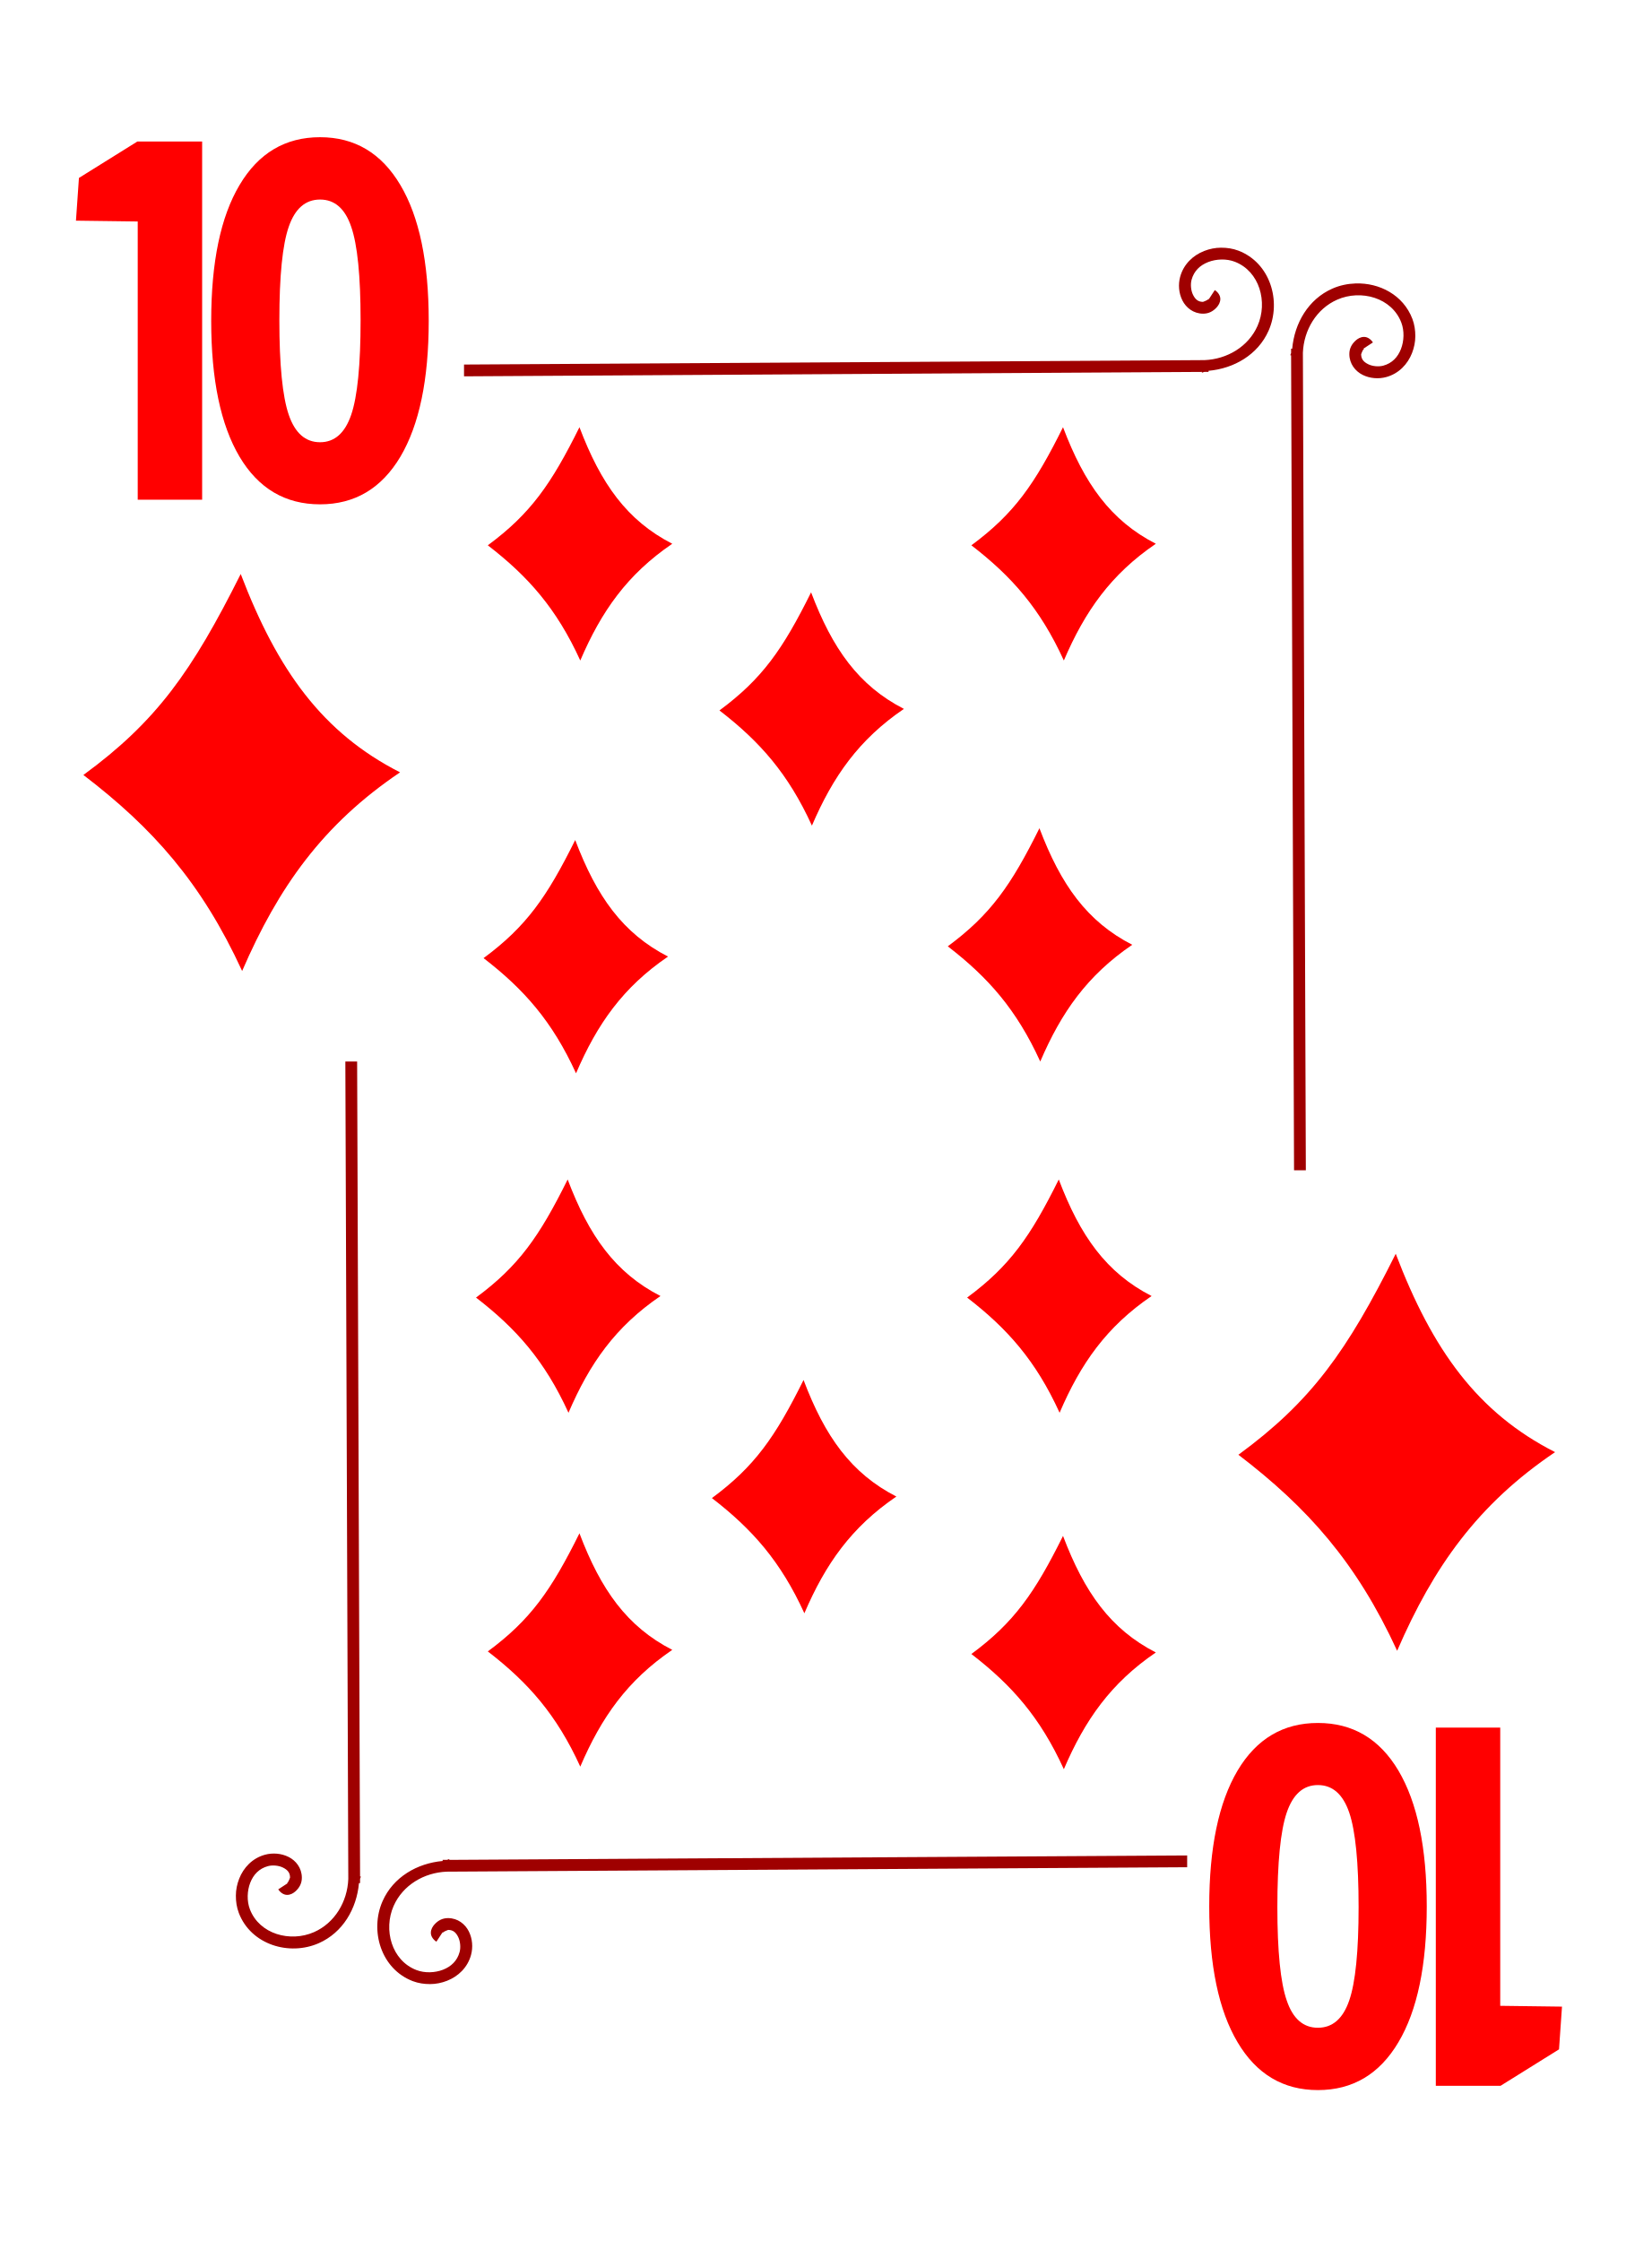
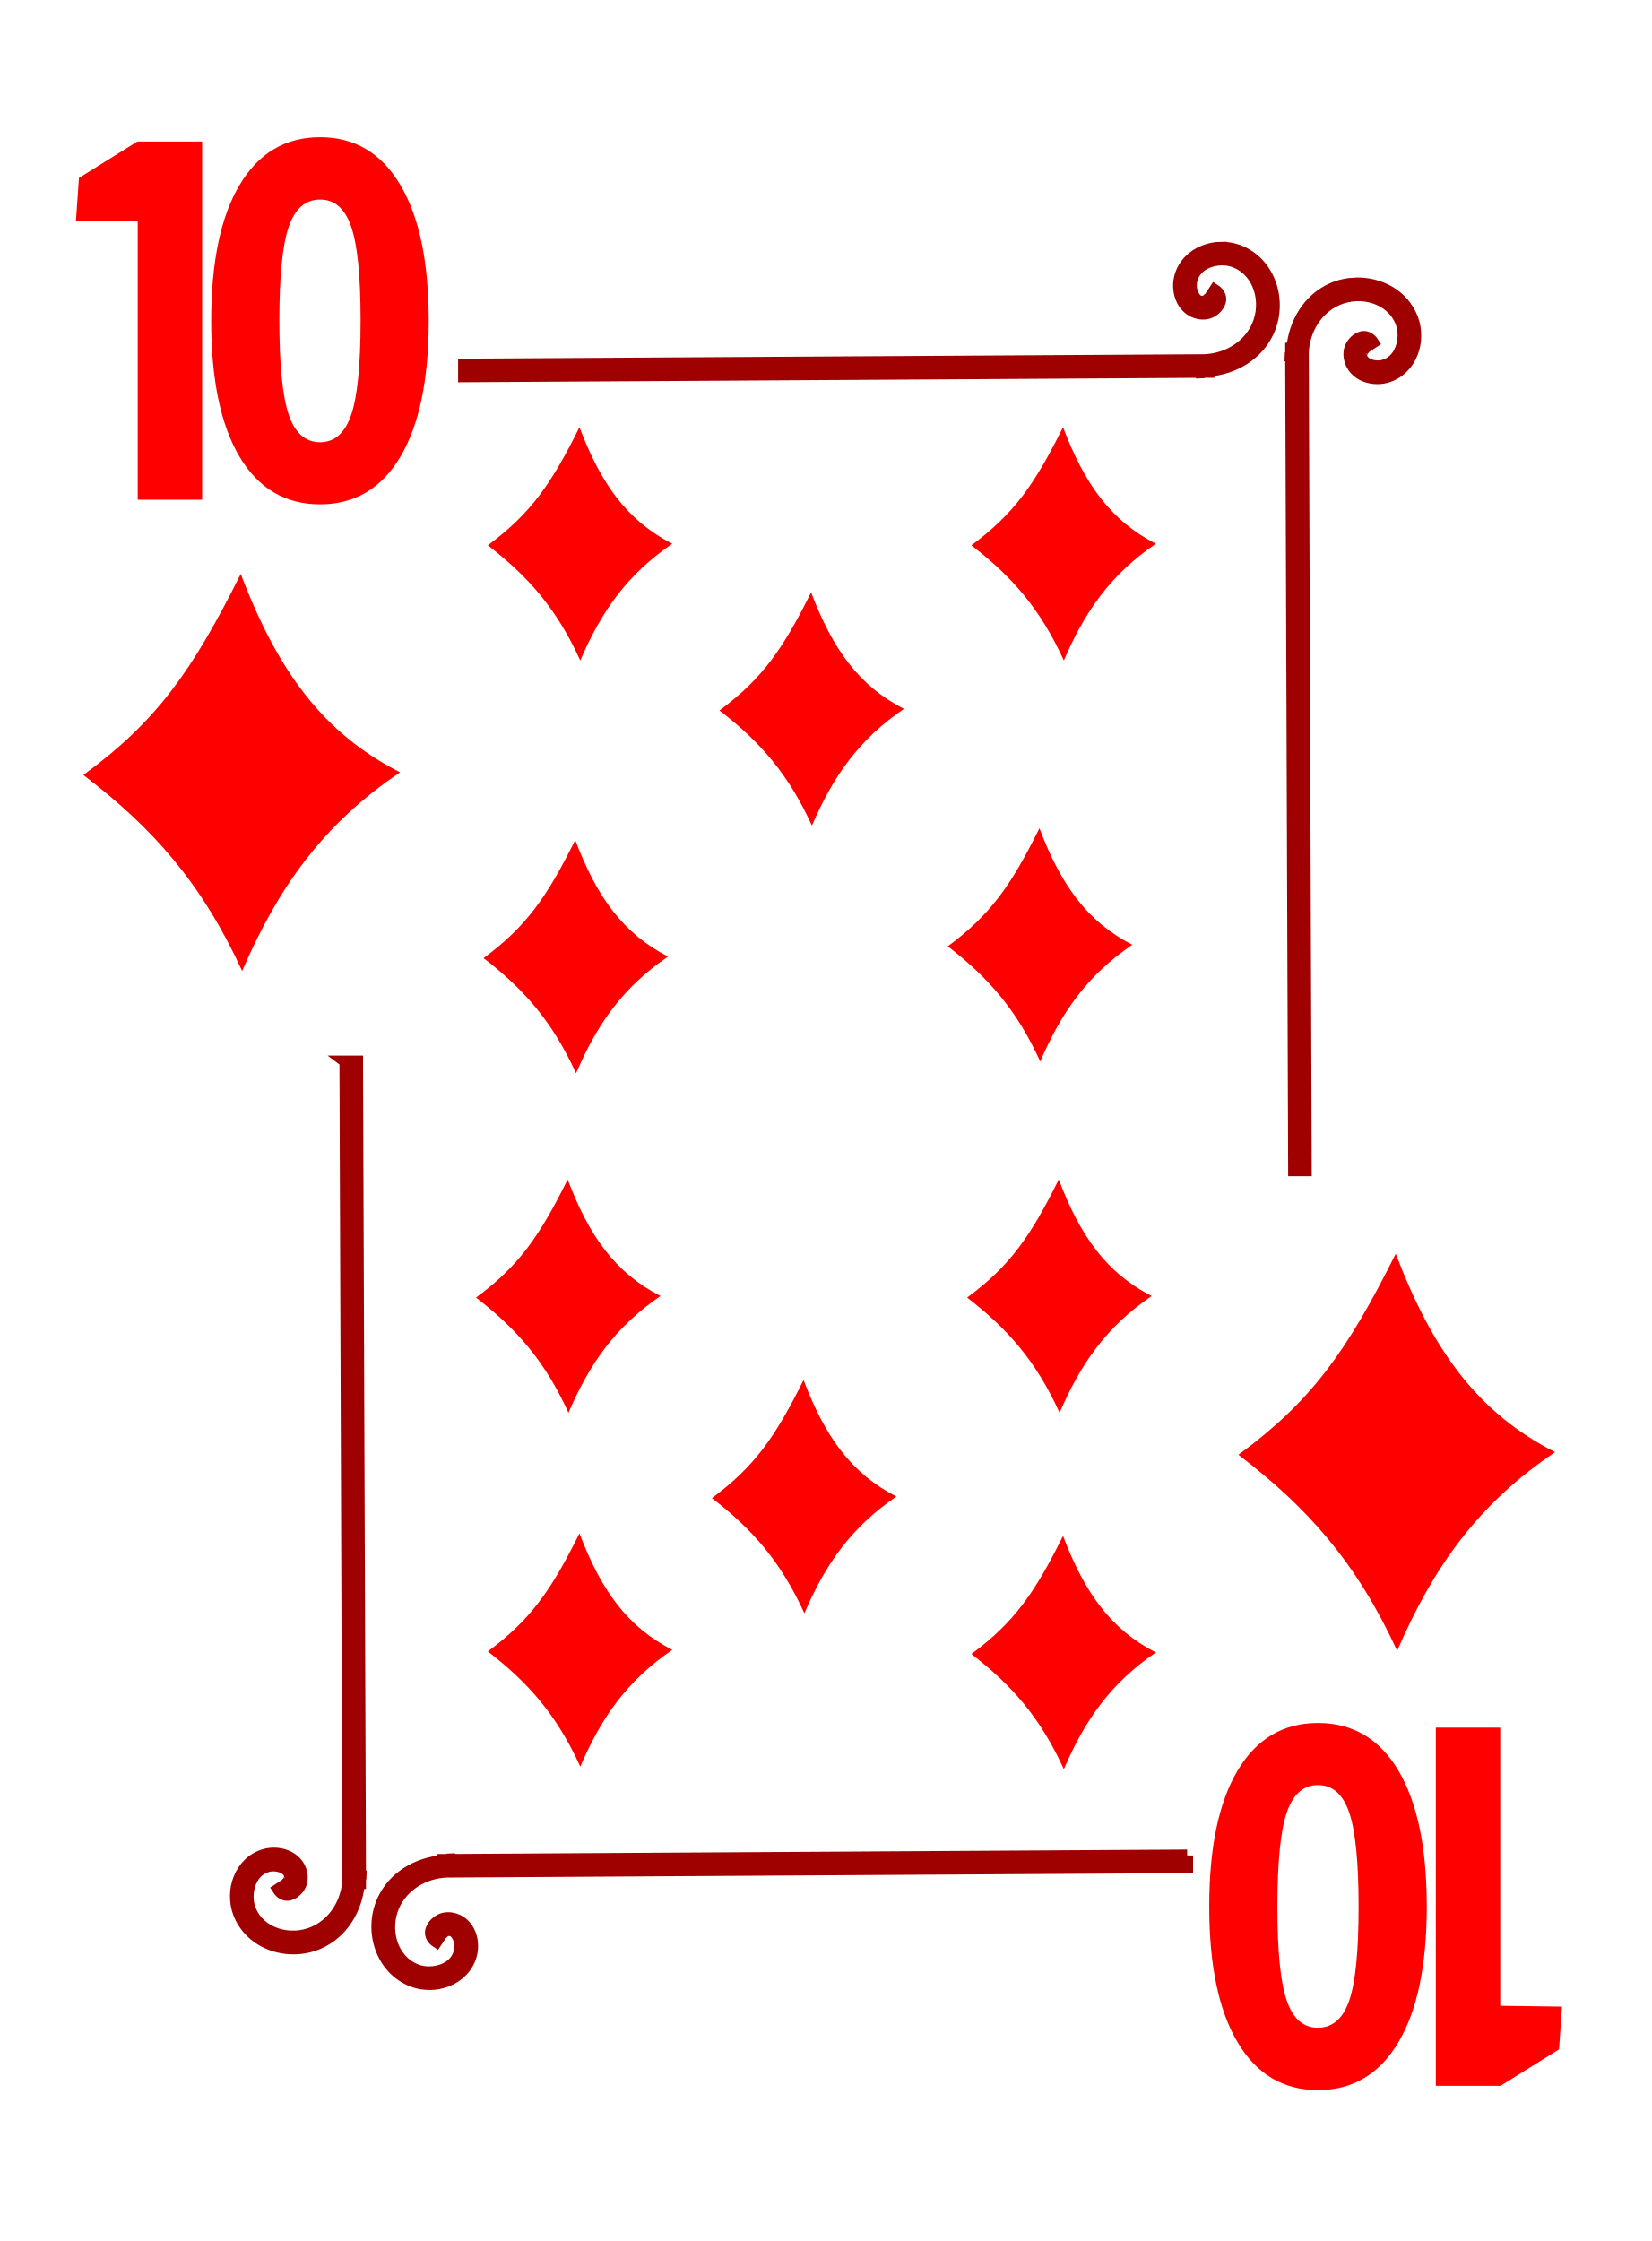
<svg xmlns="http://www.w3.org/2000/svg" viewBox="0 0 140 190">
-   <path d="m103.531,21c-.497.002-.973.099-1.438.281-.93.364-1.738,1.111-2.031,2.188-.176.645-.123,1.381.188,2s.932,1.119 1.75,1.125c.476.003.85-.196 1.156-.531 .153-.168.313-.416.312-.719s-.21-.583-.469-.75l-.531.812c.07.045 0-.005 0-.062s.017-.022-.031.031c-.097.106-.455.219-.438.219-.423-.003-.655-.217-.844-.594s-.227-.905-.125-1.281c.204-.751.718-1.231 1.406-1.5s1.552-.298 2.25-.031c2.116.808 2.825,3.429 1.938,5.438-.779,1.764-2.581,2.83-4.5,2.906l-62.781.375v1l62.562-.375v.062c.078 0.0.141-.06.219-.062h.344v-.094c2.163-.194 4.191-1.362 5.094-3.406 1.101-2.492.143-5.748-2.562-6.781-.472-.18-.971-.252-1.469-.25zm11.406,3.031c-.672.023-1.346.162-1.969.438-2.044.903-3.212,2.93-3.406,5.094h-.094v.344c-.003.078-.063.141-.062.219h.062l.25,69.094h1l-.25-69.312c.077-1.919 1.142-3.721 2.906-4.5 2.008-.887 4.63-.178 5.438,1.938 .266.698.238,1.562-.031,2.25s-.749,1.202-1.5,1.406c-.376.102-.905.064-1.281-.125s-.591-.421-.594-.844c0.0.017.113-.341.219-.438 .053-.048.089-.031.031-.031s-.108-.07-.062,0l.812-.531c-.167-.259-.447-.468-.75-.469s-.551.159-.719.312c-.335.306-.535.681-.531,1.156 .006.818.506,1.44 1.125,1.75s1.355.363 2,.188c1.076-.293 1.824-1.101 2.188-2.031 .182-.465.279-.94.281-1.438s-.07-.996-.25-1.469c-.775-2.029-2.797-3.068-4.812-3zm-85.656,65.969 .25,69.312c-.077,1.919-1.142,3.721-2.906,4.5-2.008.887-4.63.178-5.438-1.938-.266-.698-.238-1.562.031-2.25s.749-1.202 1.5-1.406c.376-.102.905-.064 1.281.125s.591.421.594.844c-0-.017-.113.341-.219.438-.053.048-.089.031-.031.031s.108.07.062,0l-.812.531c.167.259.447.468.75.469s.551-.159.719-.312c.335-.306.535-.681.531-1.156-.006-.818-.506-1.44-1.125-1.75s-1.355-.363-2-.188c-1.076.293-1.824,1.101-2.188,2.031-.182.465-.279.94-.281,1.438s.07.996.25,1.469c1.033,2.706 4.289,3.663 6.781,2.562 2.044-.903 3.212-2.93 3.406-5.094h.094v-.344c.003-.078.063-.141.062-.219h-.062l-.25-69.094h-1zm71.375,67.312-62.562.375v-.062c-.078-0-.141.06-.219.062h-.344v.094c-2.163.194-4.191,1.362-5.094,3.406-1.101,2.492-.143,5.748 2.562,6.781 .472.18.971.252 1.469.25s.973-.099 1.438-.281c.93-.364 1.738-1.111 2.031-2.188 .176-.645.123-1.381-.188-2s-.932-1.119-1.75-1.125c-.476-.003-.85.196-1.156.531-.153.168-.313.416-.312.719s.21.583.469.75l.531-.812c-.07-.045-0.0.005 0,.062s-.017.022.031-.031c.097-.106.455-.219.438-.219 .423.003.655.217.844.594s.227.905.125,1.281c-.204.751-.718,1.231-1.406,1.5s-1.552.298-2.25.031c-2.116-.808-2.825-3.429-1.938-5.438 .779-1.764 2.581-2.83 4.5-2.906l62.781-.375v-1z" fill="#9f0000" fill-rule="evenodd" />
+   <path d="m103.531,21c-.497.002-.973.099-1.438.281-.93.364-1.738,1.111-2.031,2.188-.176.645-.123,1.381.188,2s.932,1.119 1.75,1.125c.476.003.85-.196 1.156-.531 .153-.168.313-.416.312-.719s-.21-.583-.469-.75l-.531.812c.07.045 0-.005 0-.062s.017-.022-.031.031c-.097.106-.455.219-.438.219-.423-.003-.655-.217-.844-.594s-.227-.905-.125-1.281c.204-.751.718-1.231 1.406-1.5s1.552-.298 2.25-.031c2.116.808 2.825,3.429 1.938,5.438-.779,1.764-2.581,2.83-4.5,2.906l-62.781.375v1l62.562-.375v.062c.078 0.0.141-.06.219-.062h.344v-.094c2.163-.194 4.191-1.362 5.094-3.406 1.101-2.492.143-5.748-2.562-6.781-.472-.18-.971-.252-1.469-.25zm11.406,3.031c-.672.023-1.346.162-1.969.438-2.044.903-3.212,2.93-3.406,5.094h-.094v.344c-.003.078-.063.141-.062.219h.062l.25,69.094h1l-.25-69.312c.077-1.919 1.142-3.721 2.906-4.5 2.008-.887 4.63-.178 5.438,1.938 .266.698.238,1.562-.031,2.25s-.749,1.202-1.5,1.406c-.376.102-.905.064-1.281-.125s-.591-.421-.594-.844c0.0.017.113-.341.219-.438 .053-.048.089-.031.031-.031s-.108-.07-.062,0l.812-.531c-.167-.259-.447-.468-.75-.469s-.551.159-.719.312c-.335.306-.535.681-.531,1.156 .006.818.506,1.44 1.125,1.75s1.355.363 2,.188c1.076-.293 1.824-1.101 2.188-2.031 .182-.465.279-.94.281-1.438s-.07-.996-.25-1.469c-.775-2.029-2.797-3.068-4.812-3zm-85.656,65.969 .25,69.312c-.077,1.919-1.142,3.721-2.906,4.5-2.008.887-4.63.178-5.438-1.938-.266-.698-.238-1.562.031-2.25s.749-1.202 1.5-1.406c.376-.102.905-.064 1.281.125s.591.421.594.844c-0-.017-.113.341-.219.438-.053.048-.089.031-.031.031s.108.07.062,0l-.812.531c.167.259.447.468.75.469s.551-.159.719-.312c.335-.306.535-.681.531-1.156-.006-.818-.506-1.44-1.125-1.75s-1.355-.363-2-.188c-1.076.293-1.824,1.101-2.188,2.031-.182.465-.279.94-.281,1.438s.07.996.25,1.469c1.033,2.706 4.289,3.663 6.781,2.562 2.044-.903 3.212-2.93 3.406-5.094h.094v-.344c.003-.078.063-.141.062-.219h-.062l-.25-69.094h-1zm71.375,67.312-62.562.375v-.062c-.078-0-.141.06-.219.062h-.344v.094c-2.163.194-4.191,1.362-5.094,3.406-1.101,2.492-.143,5.748 2.562,6.781 .472.18.971.252 1.469.25s.973-.099 1.438-.281c.93-.364 1.738-1.111 2.031-2.188 .176-.645.123-1.381-.188-2s-.932-1.119-1.75-1.125c-.476-.003-.85.196-1.156.531-.153.168-.313.416-.312.719s.21.583.469.75l.531-.812c-.07-.045-0.0.005 0,.062s-.017.022.031-.031c.097-.106.455-.219.438-.219 .423.003.655.217.844.594s.227.905.125,1.281c-.204.751-.718,1.231-1.406,1.5s-1.552.298-2.25.031c-2.116-.808-2.825-3.429-1.938-5.438 .779-1.764 2.581-2.83 4.5-2.906l62.781-.375v-1z" fill="#9f0000" fill-rule="evenodd" stroke="#9f0000" />
  <path d="m11.677 42.368v-23.59l-5.237-0.069 0.253-3.623 4.954-3.088h5.492v30.37m13.434-15.222c-2e-5 -3.751-0.265-6.39-0.795-7.917-0.52-1.54-1.401-2.311-2.641-2.311s-2.126 0.77-2.656 2.311c-0.53 1.527-0.795 4.166-0.795 7.917-1e-5 3.791 0.265 6.463 0.795 8.017s1.416 2.331 2.656 2.331c1.23 0 2.111-0.777 2.641-2.331s0.795-4.226 0.795-8.017m5.777 0.06c-3e-5 4.97-0.8 8.808-2.401 11.514-1.601 2.692-3.872 4.039-6.813 4.039-2.951 0-5.227-1.346-6.828-4.039-1.601-2.706-2.401-6.544-2.401-11.514 0-4.983 0.8-8.821 2.401-11.514 1.601-2.706 3.877-4.059 6.828-4.059 2.941 2e-5 5.212 1.353 6.813 4.059 1.601 2.693 2.401 6.53 2.401 11.514" fill="#f00" />
  <path d="m127.2 146.47v23.59l5.237 0.069-0.253 3.623-4.954 3.088h-5.492v-30.37m-13.434 15.222c2e-5 3.751 0.265 6.39 0.795 7.917 0.52 1.54 1.401 2.311 2.641 2.311s2.126-0.77 2.656-2.311c0.53-1.527 0.795-4.166 0.795-7.917 1e-5 -3.791-0.265-6.463-0.795-8.017s-1.416-2.331-2.656-2.331c-1.23 0-2.111 0.777-2.641 2.331s-0.795 4.226-0.795 8.017m-5.777-0.06c3e-5 -4.97 0.8-8.808 2.401-11.514 1.601-2.692 3.872-4.039 6.813-4.039 2.951 0 5.227 1.346 6.828 4.039 1.601 2.706 2.401 6.544 2.401 11.514 0 4.983-0.8 8.821-2.401 11.514-1.601 2.706-3.877 4.059-6.828 4.059-2.941-2e-5 -5.212-1.353-6.813-4.059-1.601-2.693-2.401-6.53-2.401-11.514" fill="#f00" />
  <path d="m20.41 48.665c-4.126 8.245-7.134 12.498-13.34 17.04 5.872 4.487 10.013 9.124 13.46 16.62 3.079-7.121 6.846-12.43 13.39-16.843-6.582-3.349-10.393-8.654-13.51-16.817z" fill="#f00" fill-rule="evenodd" />
  <path d="m49.13 36.22c-2.403 4.845-4.156 7.344-7.77 10.013 3.421 2.637 5.832 5.362 7.84 9.767 1.794-4.185 3.988-7.304 7.8-9.898-3.834-1.968-6.054-5.085-7.87-9.882z" fill="#f00" fill-rule="evenodd" />
  <path d="m90.13 36.22c-2.403 4.845-4.156 7.344-7.77 10.013 3.421 2.637 5.832 5.362 7.84 9.767 1.794-4.185 3.988-7.304 7.8-9.898-3.834-1.968-6.054-5.085-7.87-9.882z" fill="#f00" fill-rule="evenodd" />
  <path d="m68.77 50.22c-2.403 4.845-4.156 7.344-7.77 10.013 3.421 2.637 5.832 5.362 7.84 9.767 1.794-4.185 3.988-7.304 7.8-9.898-3.834-1.968-6.054-5.085-7.87-9.882z" fill="#f00" fill-rule="evenodd" />
  <path d="m48.77 71.22c-2.403 4.845-4.156 7.344-7.77 10.013 3.421 2.637 5.832 5.362 7.84 9.767 1.794-4.185 3.988-7.304 7.8-9.898-3.834-1.968-6.054-5.085-7.87-9.882z" fill="#f00" fill-rule="evenodd" />
  <path d="m88.13 70.22c-2.403 4.845-4.156 7.344-7.77 10.013 3.421 2.637 5.832 5.362 7.84 9.767 1.794-4.185 3.988-7.304 7.8-9.898-3.834-1.968-6.054-5.085-7.87-9.882z" fill="#f00" fill-rule="evenodd" />
  <path d="m89.77 100c-2.403 4.845-4.156 7.344-7.77 10.013 3.421 2.637 5.832 5.362 7.84 9.767 1.794-4.185 3.988-7.304 7.8-9.898-3.834-1.968-6.054-5.085-7.87-9.882z" fill="#f00" fill-rule="evenodd" />
  <path d="m48.13 100c-2.403 4.845-4.156 7.344-7.77 10.013 3.421 2.637 5.832 5.362 7.84 9.767 1.794-4.185 3.988-7.304 7.8-9.898-3.834-1.968-6.054-5.085-7.87-9.882z" fill="#f00" fill-rule="evenodd" />
  <path d="m49.13 130c-2.403 4.845-4.156 7.344-7.77 10.013 3.421 2.637 5.832 5.362 7.84 9.767 1.794-4.185 3.988-7.304 7.8-9.898-3.834-1.968-6.054-5.085-7.87-9.882z" fill="#f00" fill-rule="evenodd" />
  <path d="m68.13 117c-2.403 4.845-4.156 7.344-7.77 10.013 3.421 2.637 5.832 5.362 7.84 9.767 1.794-4.185 3.988-7.304 7.8-9.898-3.834-1.968-6.054-5.085-7.87-9.882z" fill="#f00" fill-rule="evenodd" />
  <path d="m90.13 130.22c-2.403 4.845-4.156 7.344-7.77 10.013 3.421 2.637 5.832 5.362 7.84 9.767 1.794-4.185 3.988-7.304 7.8-9.898-3.834-1.968-6.054-5.085-7.87-9.882z" fill="#f00" fill-rule="evenodd" />
  <path d="m118.34 106.3c-4.126 8.245-7.134 12.498-13.34 17.04 5.872 4.487 10.013 9.124 13.46 16.62 3.079-7.121 6.846-12.43 13.39-16.843-6.582-3.349-10.393-8.654-13.51-16.817z" fill="#f00" fill-rule="evenodd" />
</svg>
